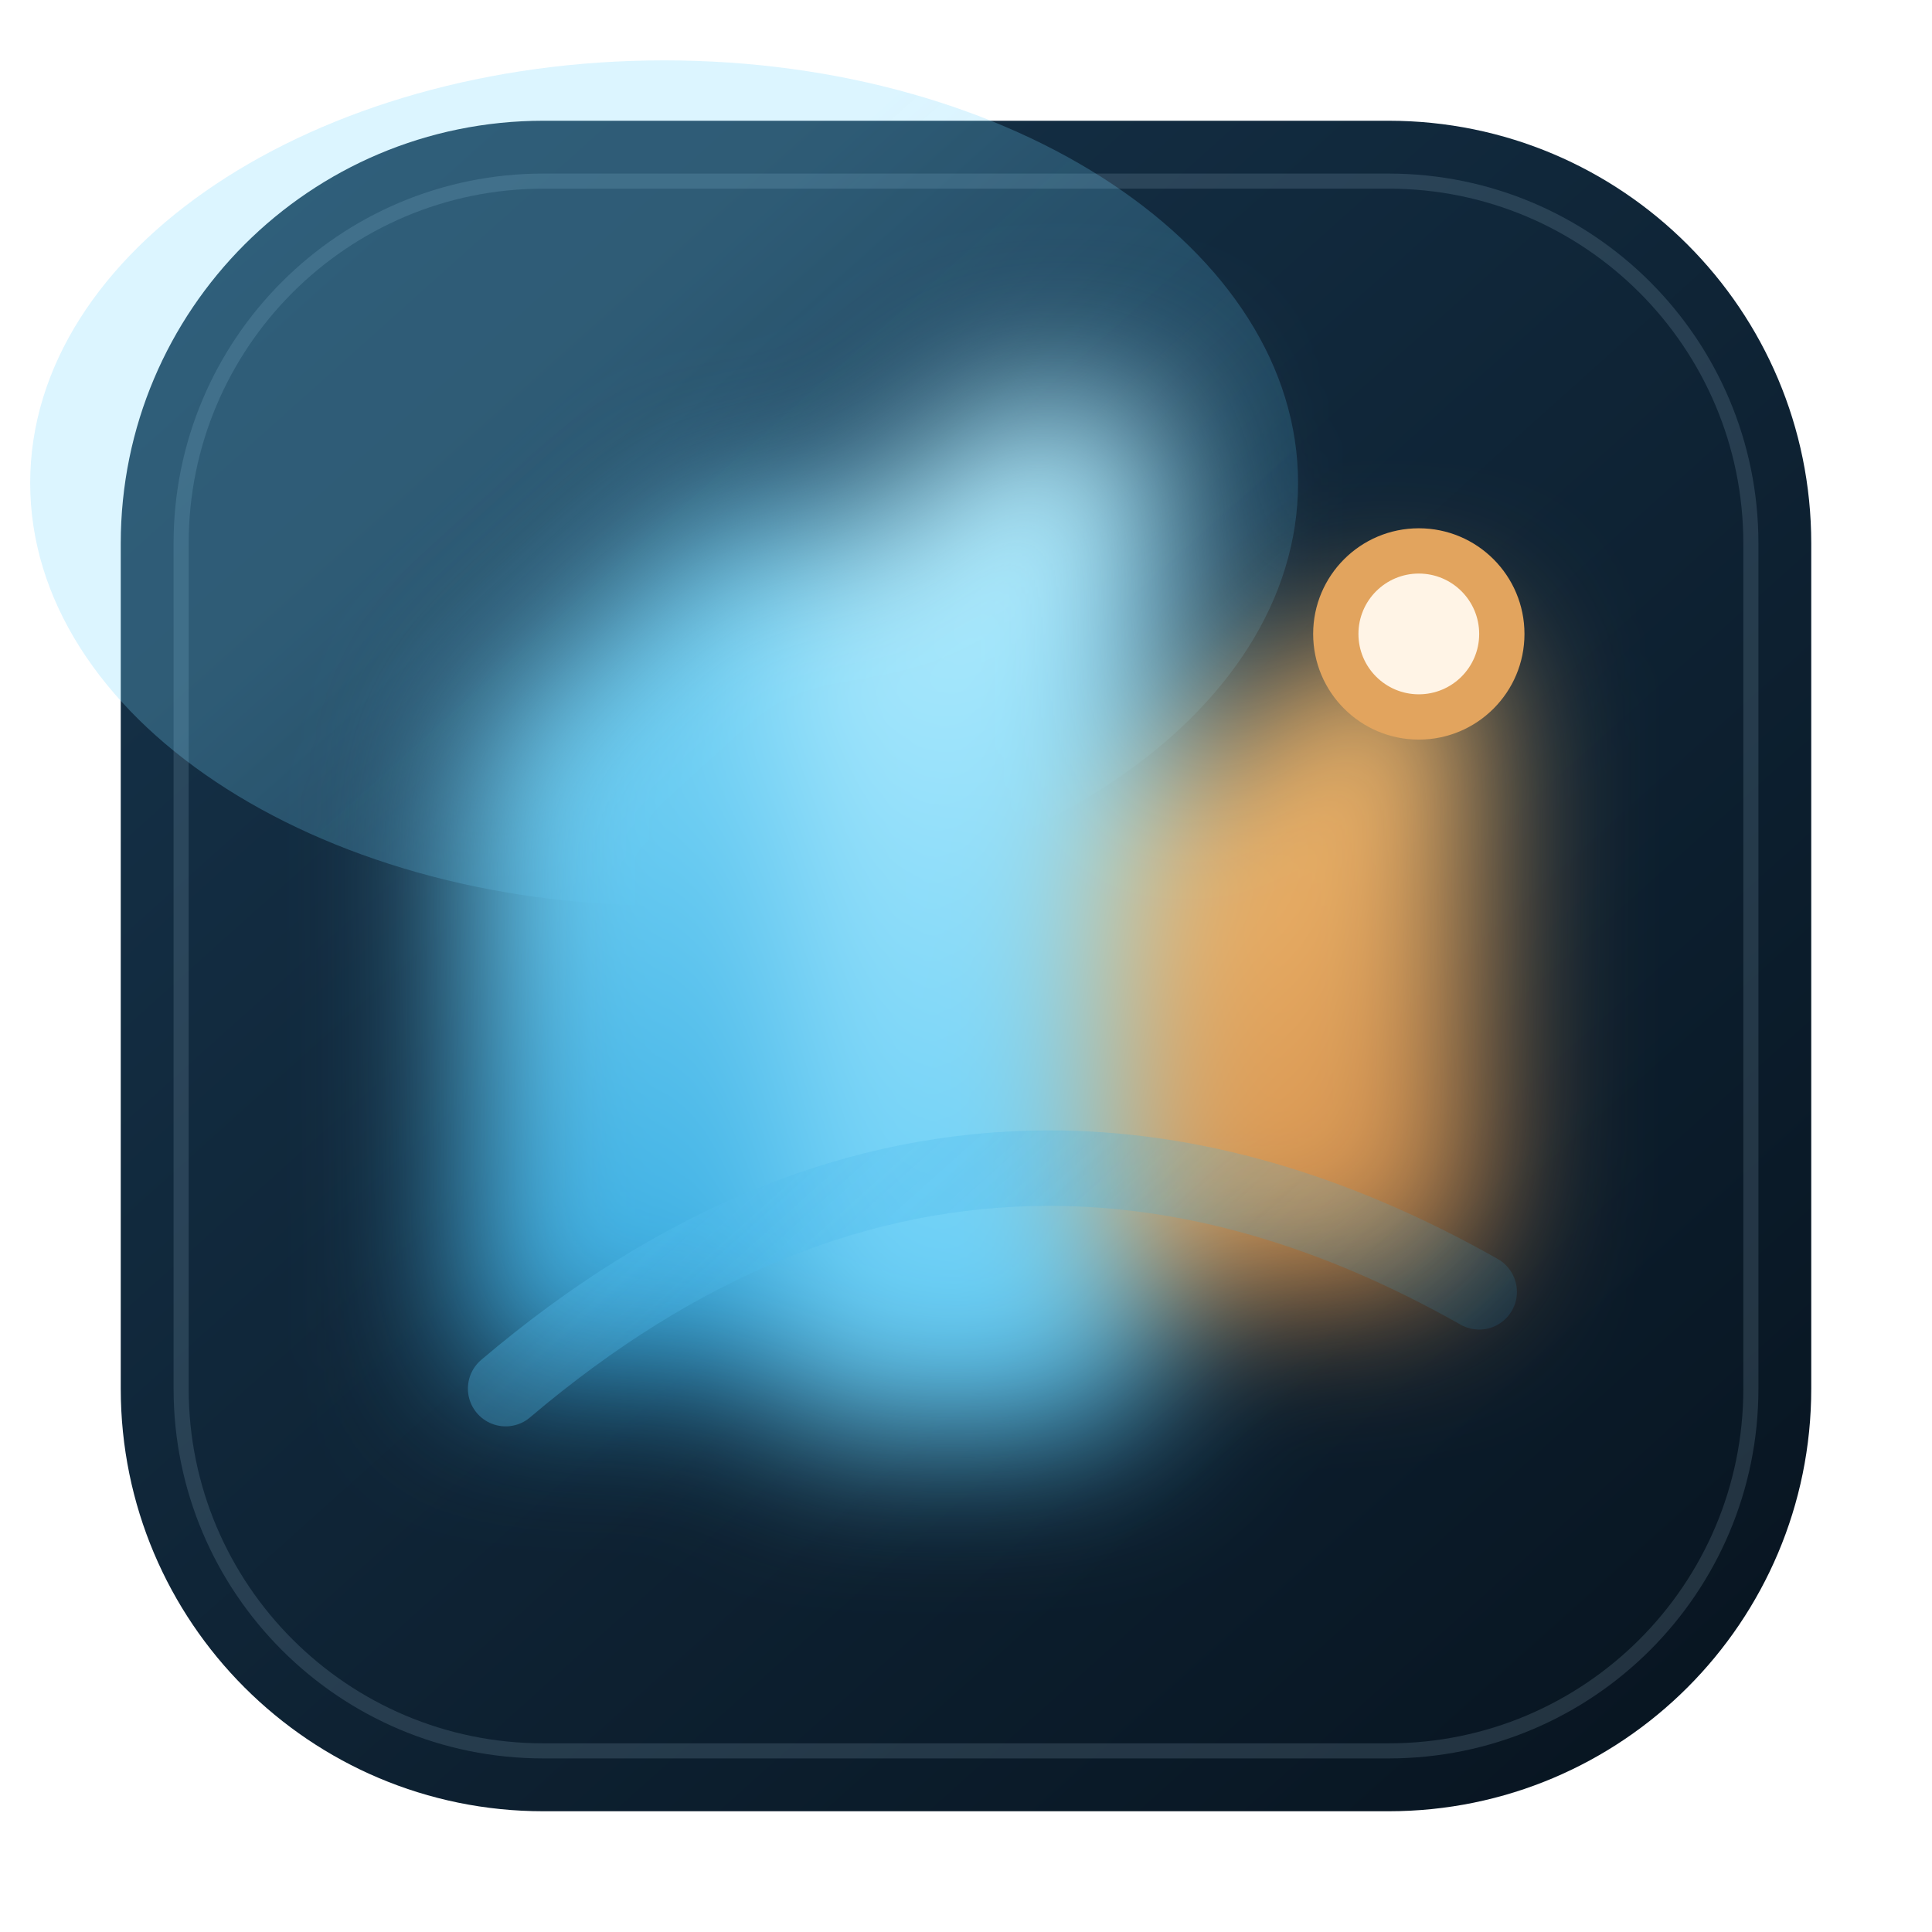
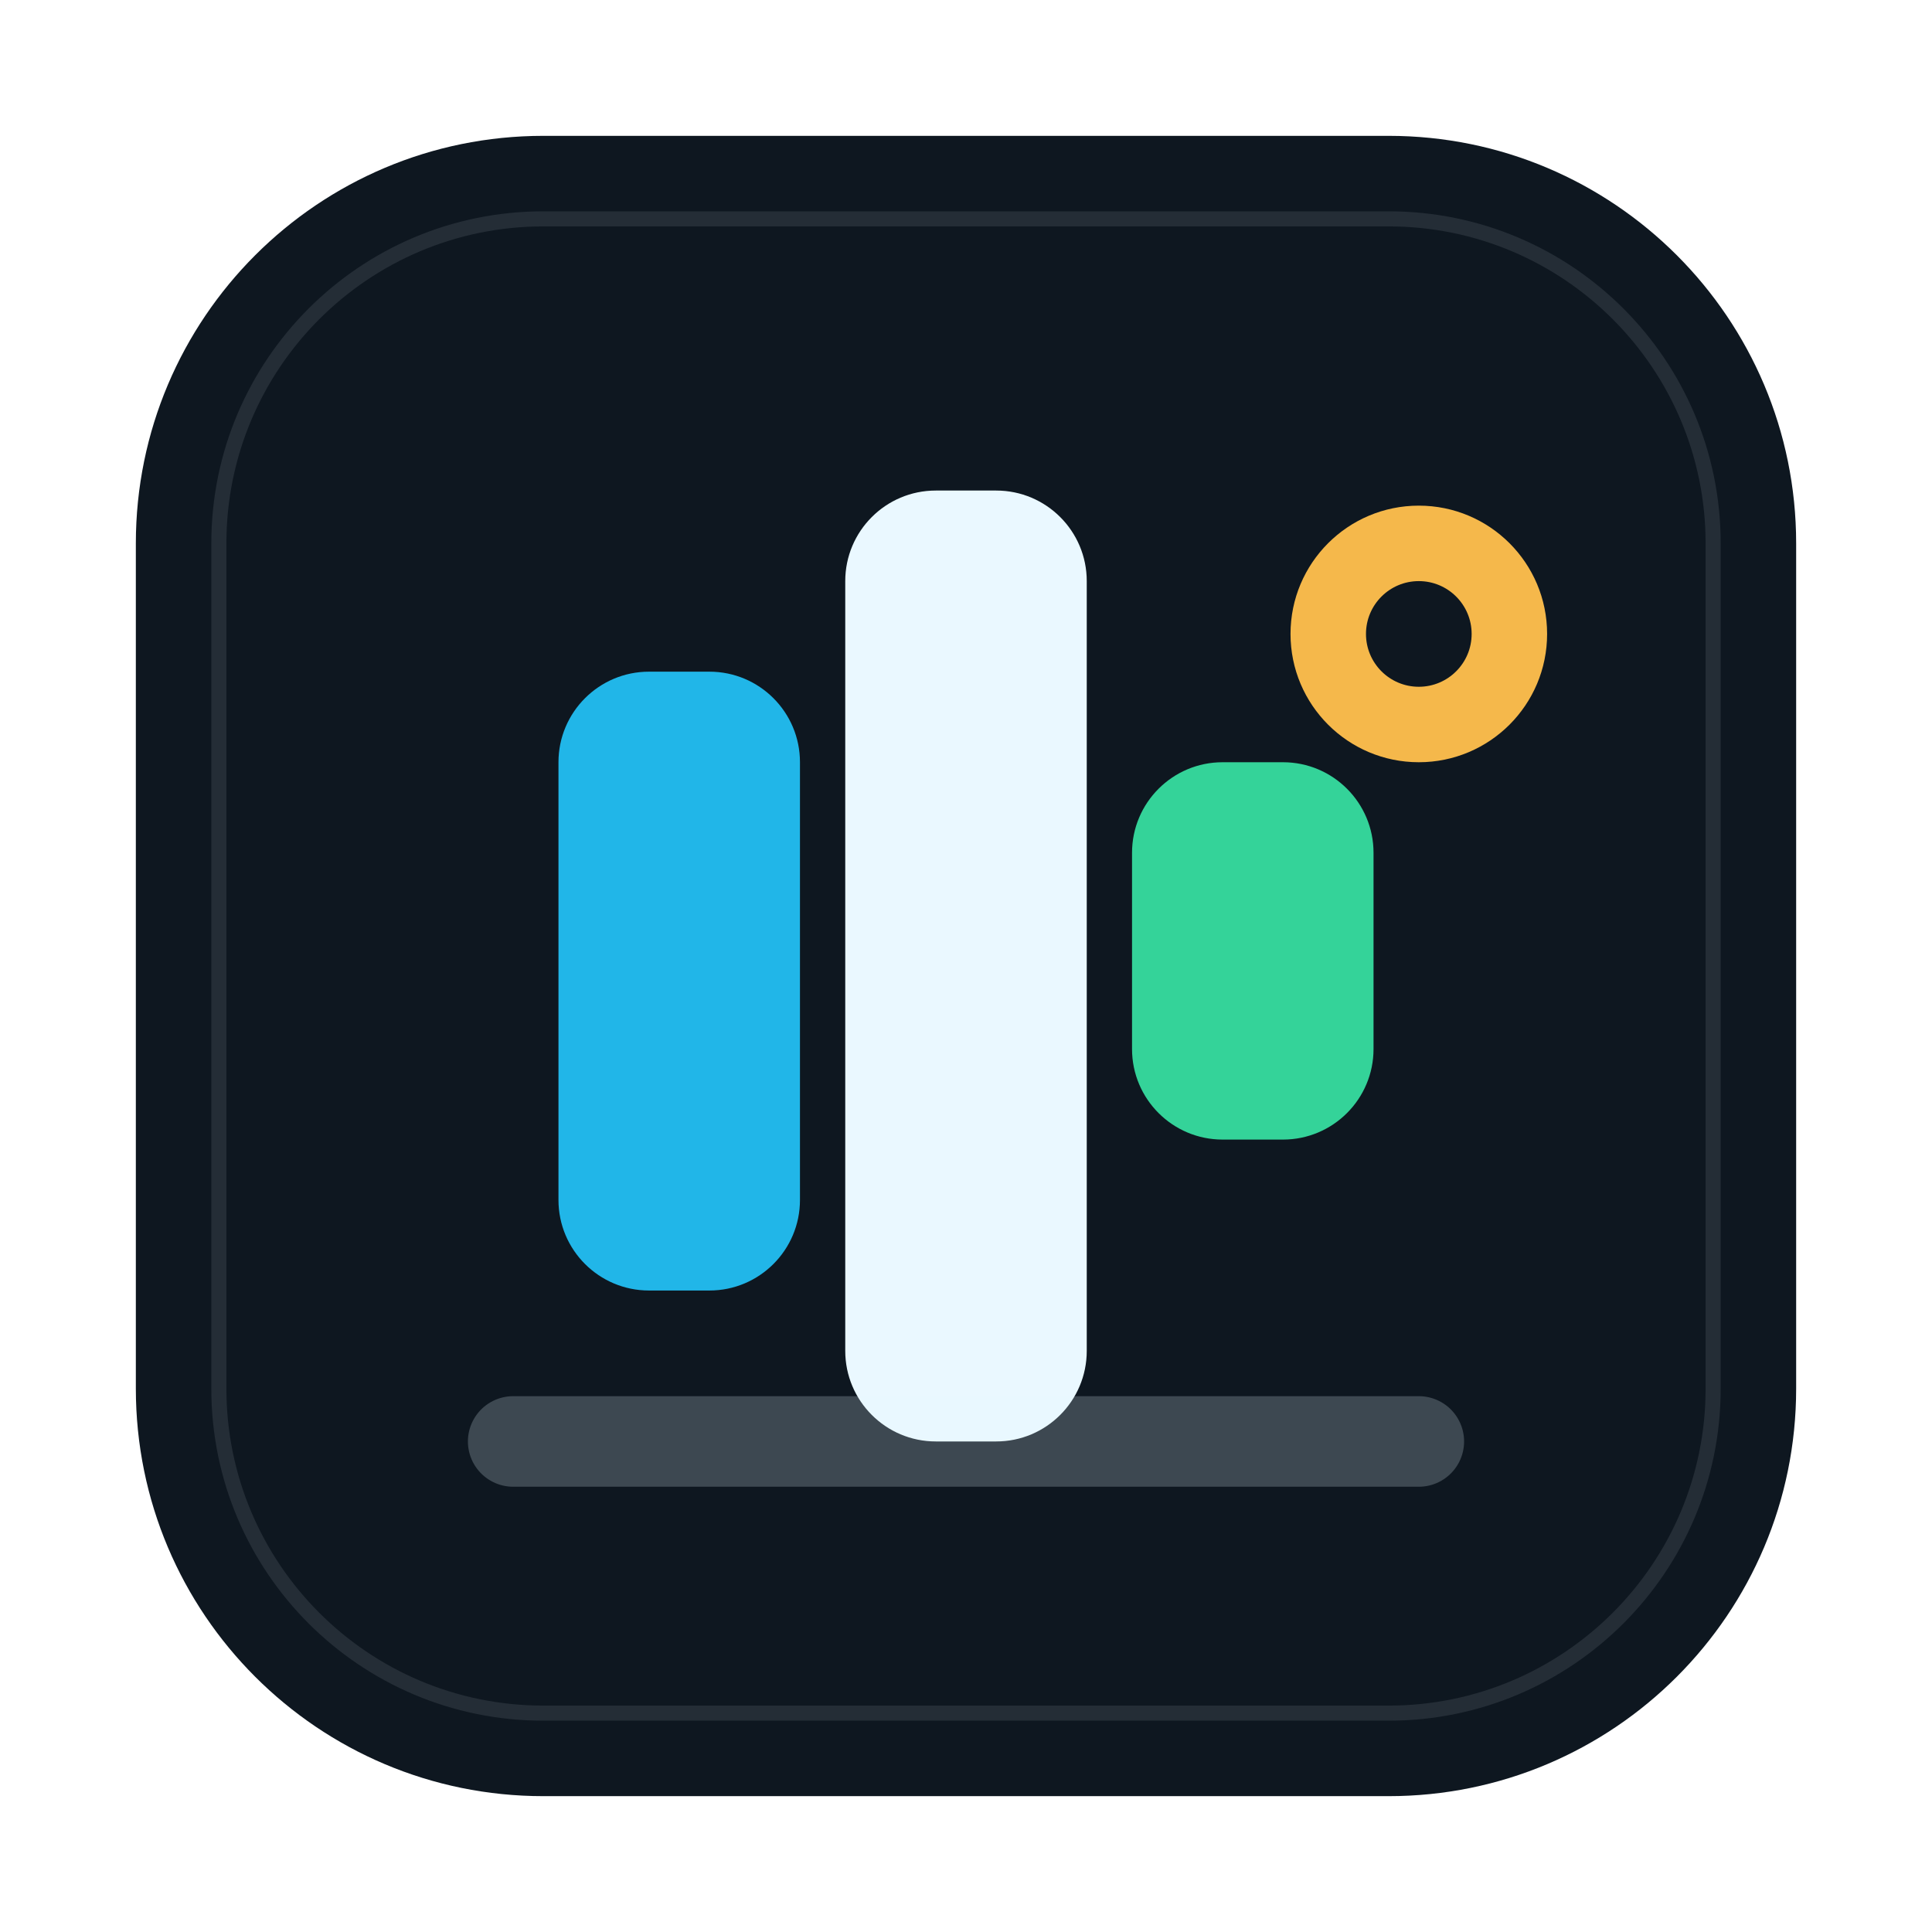
<svg xmlns="http://www.w3.org/2000/svg" width="256" height="256" viewBox="0 0 256 256" fill="none">
-   <defs>
-     <linearGradient id="bg" x1="28" y1="20" x2="220" y2="234" gradientUnits="userSpaceOnUse">
-       <stop stop-color="#16344C" />
-       <stop offset="1" stop-color="#081521" />
-     </linearGradient>
-     <linearGradient id="beam" x1="68" y1="56" x2="188" y2="190" gradientUnits="userSpaceOnUse">
-       <stop stop-color="#79D8FF" stop-opacity="0.95" />
-       <stop offset="1" stop-color="#2FA6DE" stop-opacity="0.2" />
-     </linearGradient>
-     <linearGradient id="leftShard" x1="62" y1="64" x2="111" y2="180" gradientUnits="userSpaceOnUse">
-       <stop stop-color="#8DE3FF" />
-       <stop offset="1" stop-color="#2FA6DE" />
-     </linearGradient>
-     <linearGradient id="midShard" x1="105" y1="44" x2="156" y2="200" gradientUnits="userSpaceOnUse">
-       <stop stop-color="#C7F4FF" />
-       <stop offset="1" stop-color="#4FC4F4" />
-     </linearGradient>
-     <linearGradient id="rightShard" x1="151" y1="86" x2="204" y2="176" gradientUnits="userSpaceOnUse">
-       <stop stop-color="#F5C174" />
-       <stop offset="1" stop-color="#CC8444" />
-     </linearGradient>
-     <filter id="glow" x="24" y="24" width="208" height="208" filterUnits="userSpaceOnUse" color-interpolation-filters="sRGB">
-       <feFlood flood-opacity="0" result="BackgroundImageFix" />
-       <feBlend mode="normal" in="SourceGraphic" in2="BackgroundImageFix" result="shape" />
-       <feGaussianBlur stdDeviation="10" result="effect1_foregroundBlur" />
-     </filter>
-   </defs>
-   <rect x="16" y="16" width="224" height="224" rx="56" fill="url(#bg)" />
-   <rect x="24" y="24" width="208" height="208" rx="48" stroke="rgba(198,234,255,0.14)" stroke-width="2" />
-   <ellipse cx="88" cy="64" rx="84" ry="56" fill="url(#beam)" opacity="0.28" />
-   <g filter="url(#glow)">
-     <path d="M62 178V105.448C62 101.222 63.783 97.191 66.912 94.35L91.912 71.639C94.125 69.628 97.008 68.513 100 68.513H108C112.418 68.513 116 72.094 116 76.513V170C116 176.627 110.627 182 104 182H66C63.791 182 62 180.209 62 178Z" fill="url(#leftShard)" />
-     <path d="M104 189V83.882C104 80.435 105.422 77.141 107.932 74.877L128.932 55.933C131.129 53.951 133.983 52.855 136.942 52.855H146C150.418 52.855 154 56.436 154 60.855V177C154 184.18 148.18 190 141 190H105C104.448 190 104 189.552 104 189Z" fill="url(#midShard)" />
-     <path d="M147 166V117.701C147 114.869 148.129 112.154 150.137 110.151L173.137 87.213C175.135 85.221 177.841 84.102 180.663 84.102H188C192.418 84.102 196 87.683 196 92.102V159C196 165.627 190.627 171 184 171H152C149.239 171 147 168.761 147 166Z" fill="url(#rightShard)" />
-   </g>
-   <path d="M67 184C89.956 164.523 113.962 154.784 139.018 154.784C157.697 154.784 176.691 160.247 196 171.173" stroke="url(#beam)" stroke-width="10" stroke-linecap="round" opacity="0.58" />
-   <circle cx="188" cy="84" r="14" fill="#E2A45E" />
-   <circle cx="188" cy="84" r="8" fill="#FFF4E6" />
+   <rect x="18" y="18" width="220" height="220" rx="54" fill="#0E1720" />
+   <rect x="29" y="29" width="198" height="198" rx="43" stroke="#E6F7FF" stroke-opacity="0.1" stroke-width="2" />
+   <path d="M74 159V101C74 94.373 79.373 89 86 89H94C100.627 89 106 94.373 106 101V159C106 165.627 100.627 171 94 171H86C79.373 171 74 165.627 74 159Z" fill="#21B6E8" />
+   <path d="M112 179V77C112 70.373 117.373 65 124 65H132C138.627 65 144 70.373 144 77V179C144 185.627 138.627 191 132 191H124C117.373 191 112 185.627 112 179Z" fill="#EAF8FF" />
+   <path d="M150 139V113C150 106.373 155.373 101 162 101H170C176.627 101 182 106.373 182 113V139C182 145.627 176.627 151 170 151H162C155.373 151 150 145.627 150 139Z" fill="#34D399" />
+   <path d="M68 191H188" stroke="#E6F7FF" stroke-opacity="0.22" stroke-width="12" stroke-linecap="round" />
+   <circle cx="188" cy="84" r="17" fill="#F5B84B" />
+   <circle cx="188" cy="84" r="7" fill="#0E1720" />
</svg>
